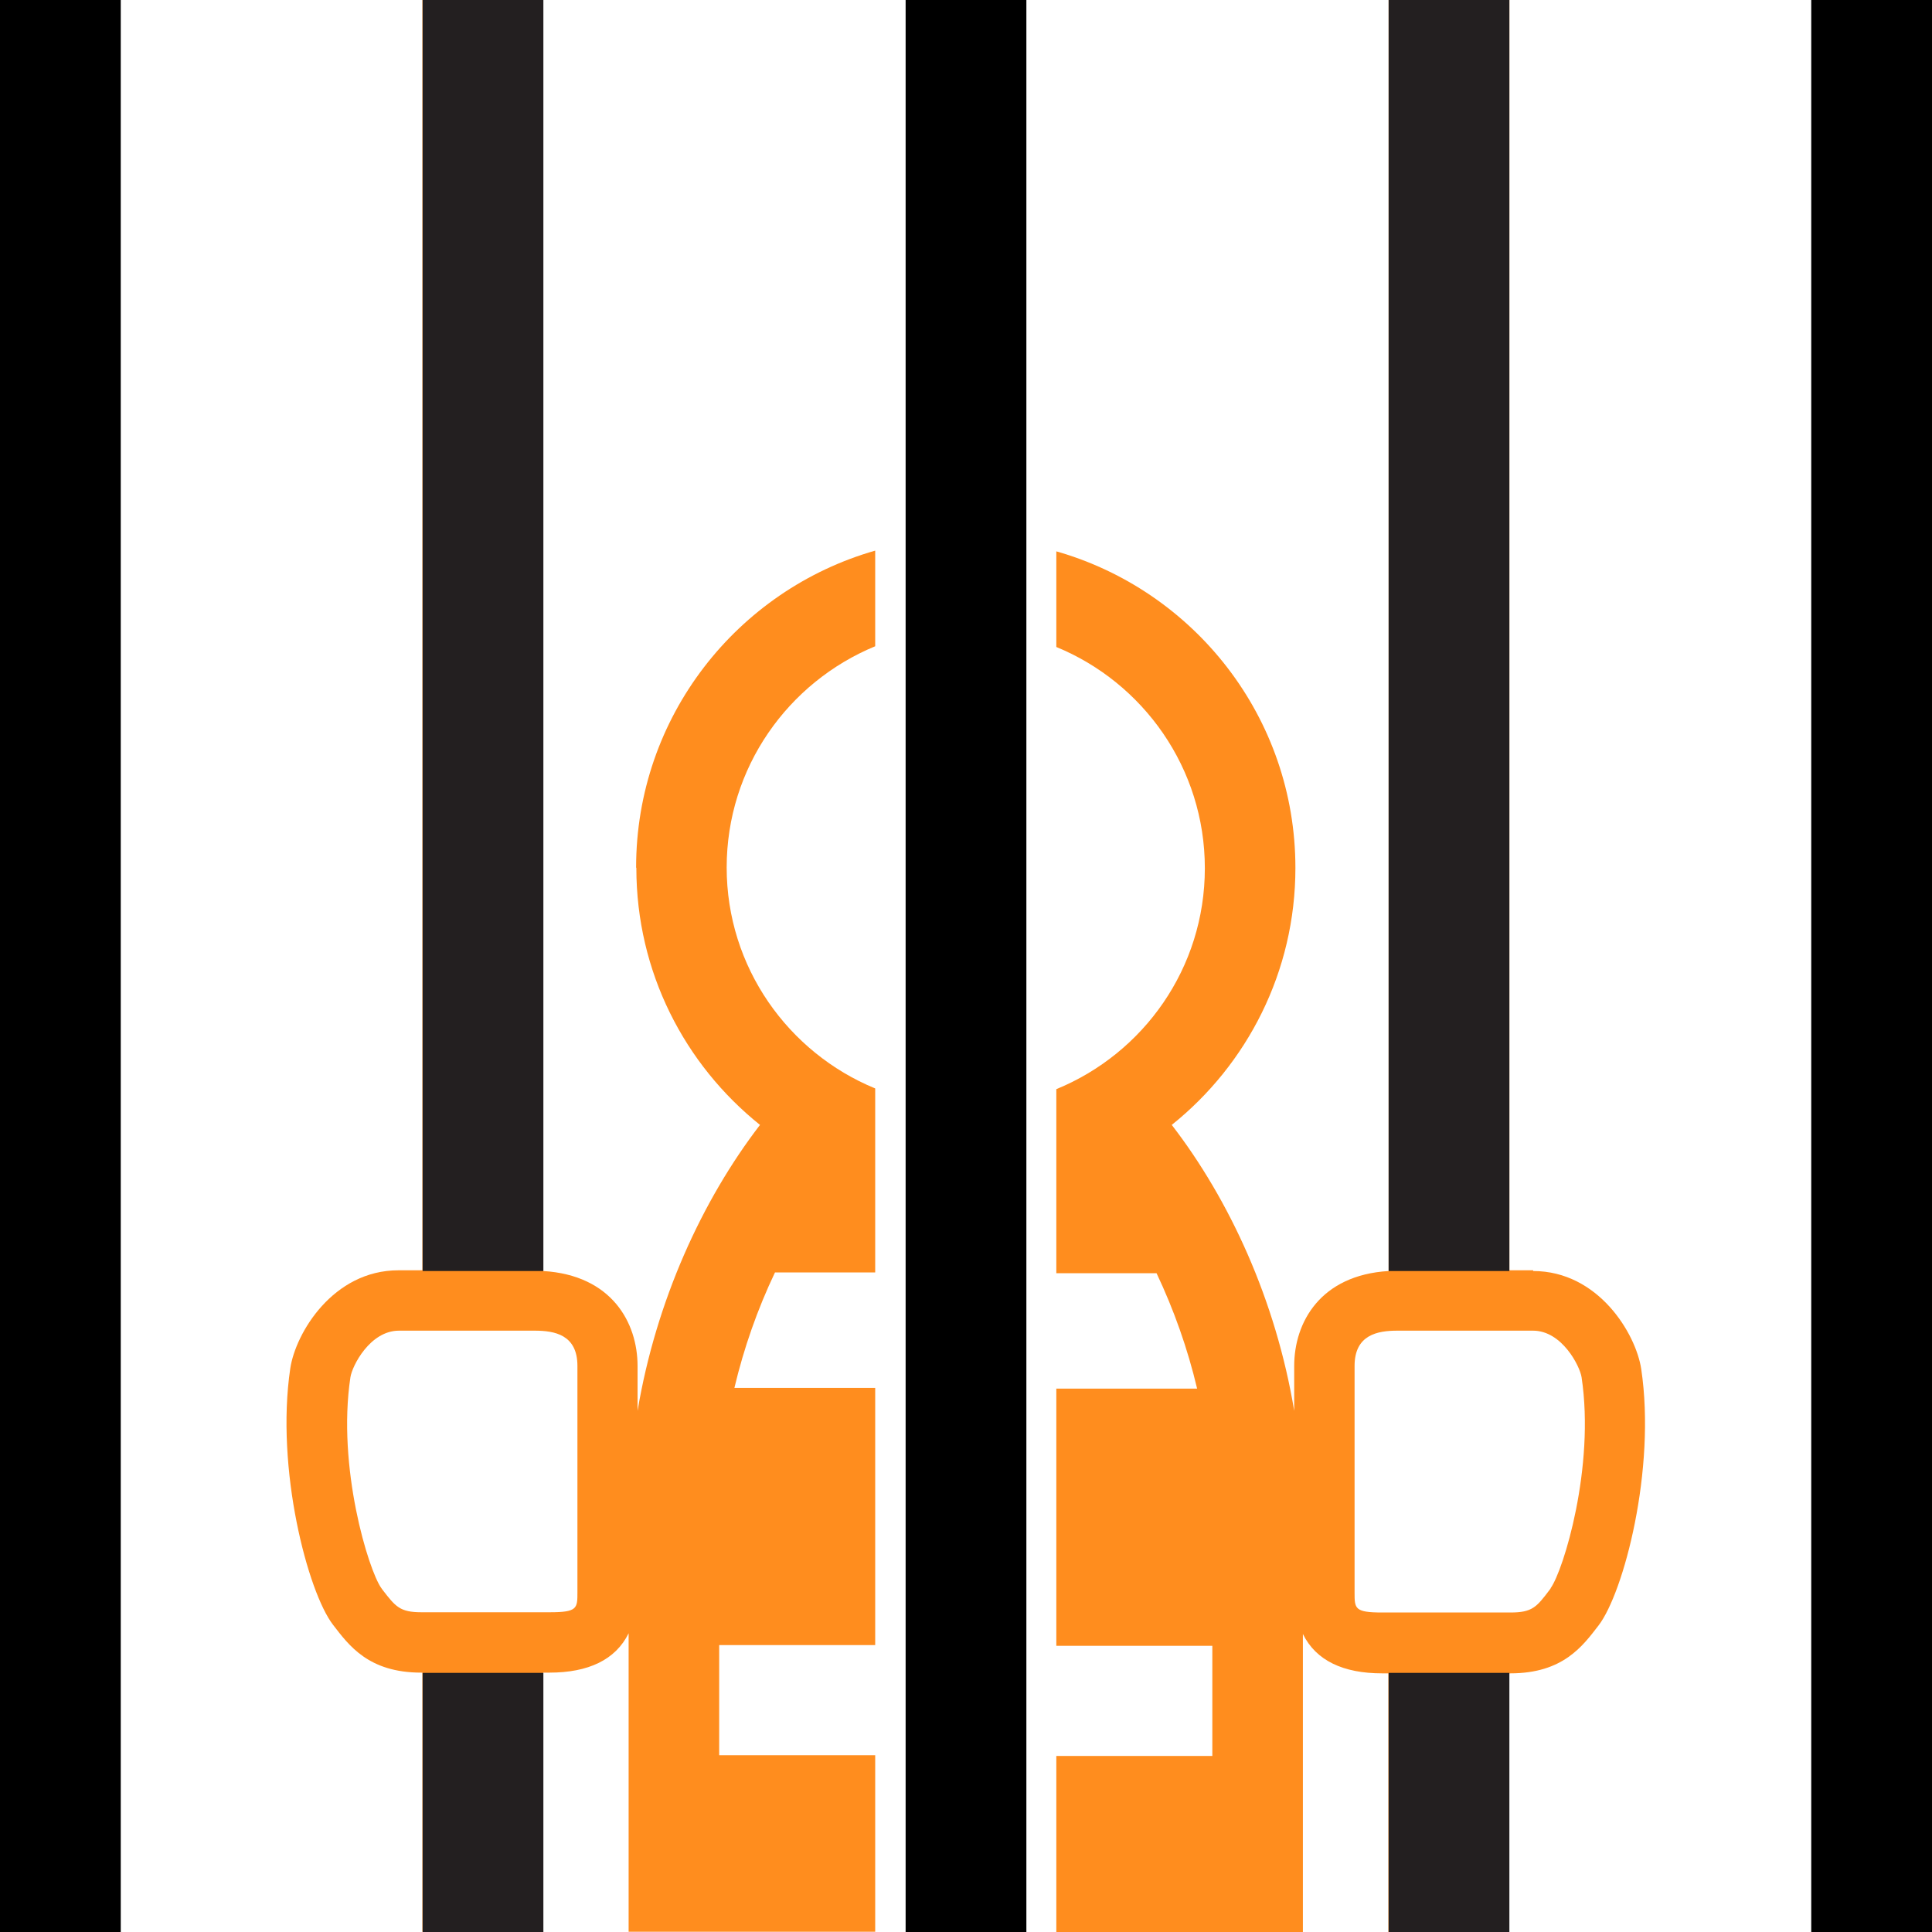
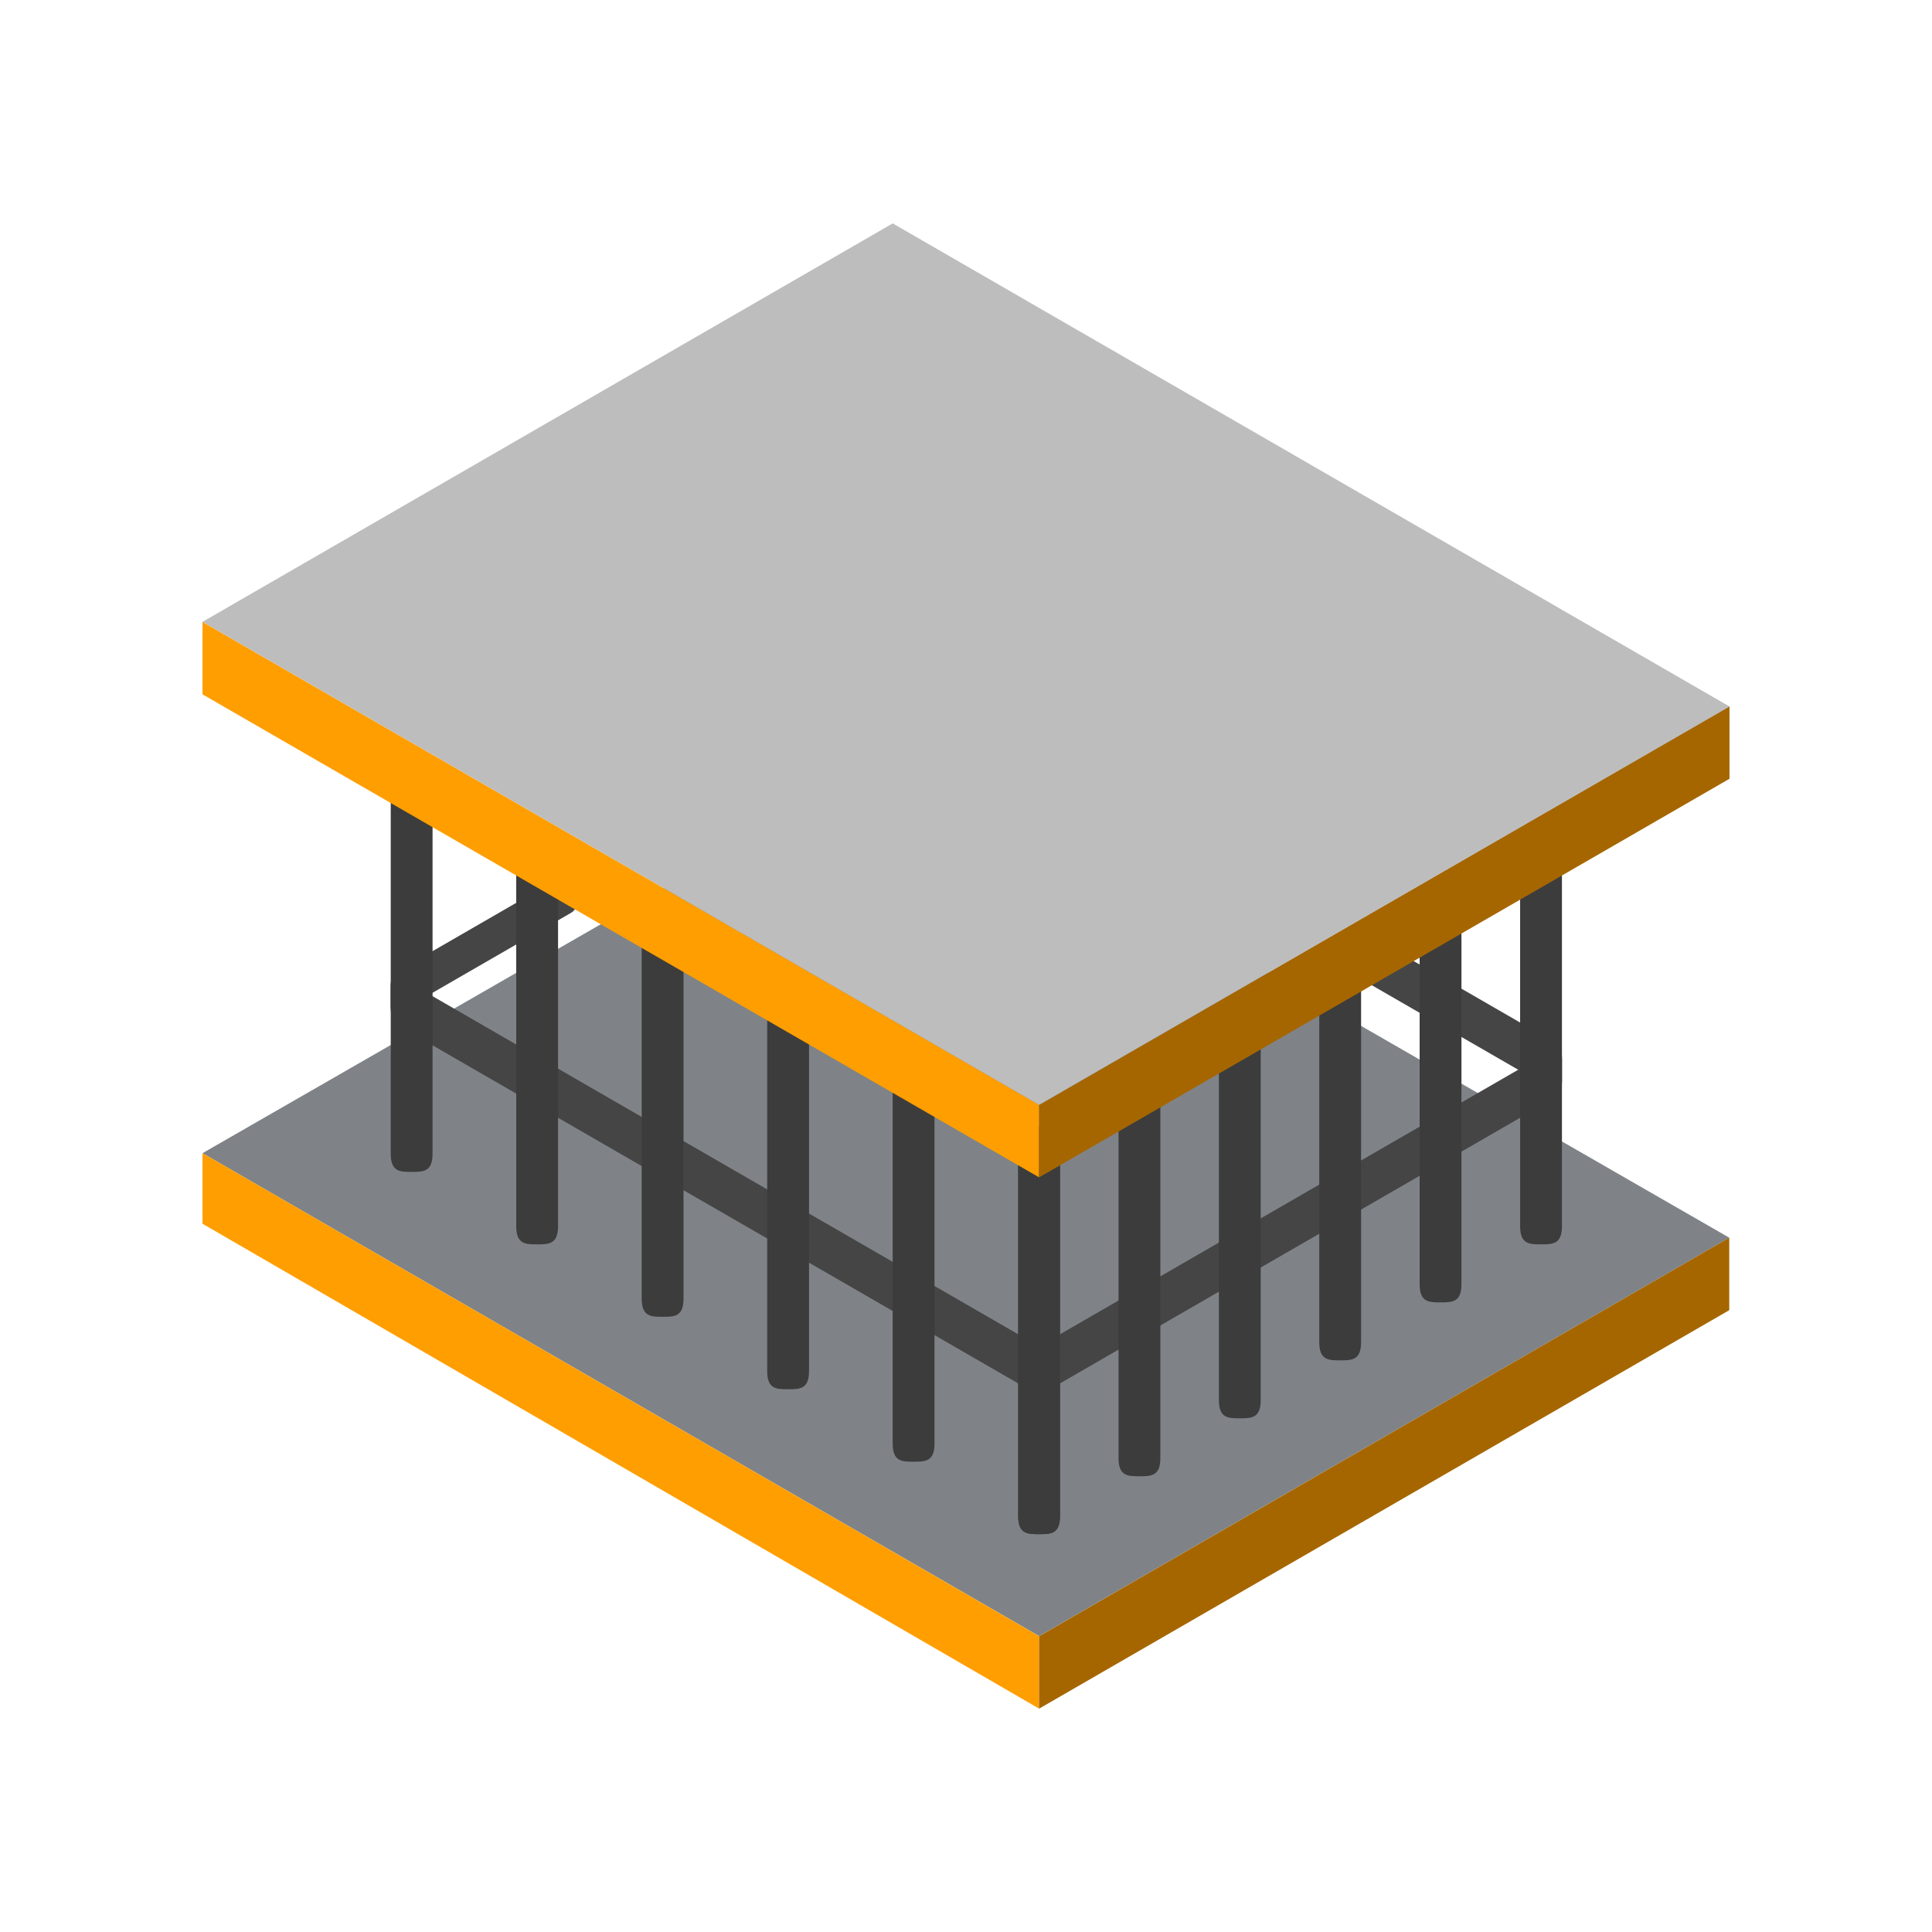
- <svg xmlns="http://www.w3.org/2000/svg" version="1.1" viewBox="0 0 800 800">
-   <defs>
-     <style>
-       .cls-1 {
-         fill: #ff8d1e;
-       }
- 
-       .cls-2 {
-         fill: #231f20;
-       }
-     </style>
-   </defs>
-   <g>
-     <g id="_x32_">
-       <g>
-         <path class="cls-1" d="M634.9,526h-9.9V0h-50v526.3c-28.3,1.7-39.1,21.3-39.1,39.3v18.6c-7.6-45.8-26.8-87.4-50.7-118.4,31.2-25,51.2-63.4,51.2-106.4,0-62.4-41.9-114.8-99-131.1v39.6c36,14.8,61.5,50.2,61.5,91.6s-25.4,76.7-61.5,91.5v76.2h41.5c7.2,15.2,12.9,31.3,16.8,47.8h-58.3v106.5h64.6v45.6h-64.6v73.1h102.1v-123.6c5.4,11,16.7,16.3,32.8,16.3h2.6v107.3h50v-107.3h.5c21.9,0,30-11.4,36.5-19.8,10.4-13.5,23.9-64.6,17.7-106.2-2.2-14.6-17.7-40.6-44.8-40.6ZM642.1,657.7l-.5.7c-5.3,7-7.1,9.3-16.1,9.3h-53.1c-11.5,0-11.5-1.6-11.5-8.3v-93.8c0-12.9,9.5-14.6,17.7-14.6h56.2c12,0,19.4,14.7,20.1,19.3,5.6,37.2-7.5,79.9-12.8,87.3Z" />
-         <rect x="750" width="50" height="800" />
-         <rect width="50" height="800" />
-         <path class="cls-1" d="M263.5,359.4c0,43.1,20,81.4,51.2,106.4-23.9,31.1-43,72.7-50.7,118.4v-18.6c0-17.9-10.7-37.6-39.1-39.3V0h-50v526h-9.9c-27.1,0-42.6,26-44.8,40.6-6.2,41.7,7.3,92.7,17.7,106.2,6.5,8.4,14.6,19.8,36.5,19.8h.5v107.3h50v-107.3h2.6c16.1,0,27.4-5.3,32.8-16.3v123.6h102.1v-73.1h-64.6v-45.6h64.6v-106.5h-58.3c3.9-16.5,9.6-32.7,16.8-47.8h41.5v-76.2c-36-14.8-61.5-50.2-61.5-91.5s25.4-76.7,61.5-91.6v-39.6c-57.1,16.3-99,68.8-99,131.2ZM239.1,659.3c0,6.7,0,8.3-11.5,8.3h-53.1c-8.9,0-10.7-2.3-16.1-9.3l-.5-.7c-5.3-7.4-18.4-50.1-12.8-87.3.7-4.7,8.1-19.3,20.1-19.3h56.2c8.3,0,17.7,1.7,17.7,14.6v93.8Z" />
-         <rect x="375" width="50" height="800" />
-         <rect class="cls-2" x="175" width="50" height="526.3" />
-         <rect class="cls-2" x="175" y="692.7" width="50" height="107.3" />
-         <rect class="cls-2" x="575" y="692.7" width="50" height="107.3" />
-         <rect class="cls-2" x="575" width="50" height="526.3" />
-       </g>
+ <svg xmlns="http://www.w3.org/2000/svg" width="100%" height="100%" viewBox="0 0 800 800" version="1.1" xml:space="preserve" style="fill-rule:evenodd;clip-rule:evenodd;stroke-linejoin:round;stroke-miterlimit:2;">
+   <g transform="matrix(1,0,0,1,-28.73118,-27.5)">
+     <g id="Path_3767" transform="matrix(33.77467,0,0,33.77467,-5615.872,34329.26)">
+       <path d="M169.608,-1001.468L179.865,-995.547L188.326,-1000.432L178.07,-1006.332L169.608,-1001.468Z" style="fill:rgb(127,131,135);fill-rule:nonzero;" />
+     </g>
+     <g id="Path_3763" transform="matrix(33.77467,0,0,33.77467,-5601.18,34327.971)">
+       <path d="M169.173,-1000.565L179.43,-994.62L179.43,-995.508L169.173,-1001.43L169.173,-1000.565Z" style="fill:rgb(255,158,0);fill-rule:nonzero;" />
+     </g>
+     <g id="Path_3764" transform="matrix(33.77467,0,0,33.77467,-5601.18,34327.971)">
+       <path d="M179.43,-995.508L187.891,-1000.394L187.891,-999.505L179.43,-994.62L179.43,-995.508Z" style="fill:rgb(165,102,0);fill-rule:nonzero;" />
+     </g>
+     <g transform="matrix(0.789611,0.455882,-0,1.154701,40.49942,23.38235)">
+       <path d="M530,281.533L530,290.342C530,292.773 527.835,294.747 525.169,294.747L194.831,294.747C192.165,294.747 190,292.773 190,290.342L190,281.533C190,279.102 192.165,277.128 194.831,277.128L525.169,277.128C527.835,277.128 530,279.102 530,281.533Z" style="fill:rgb(69,69,69);" />
+     </g>
+     <g id="Path_3771" transform="matrix(8.660254,0,0,33.77467,452.8447,537.8993)">
+       <path d="M-0.29,-1.294L1.71,-1.294L1.71,3.475C1.71,3.697 1.259,3.697 0.71,3.697C0.161,3.697 -0.29,3.697 -0.29,3.475L-0.29,-1.294Z" style="fill:rgb(60,60,60);fill-rule:nonzero;" />
+     </g>
+     <g id="Path_37711" transform="matrix(8.660254,0,0,33.77467,400.8832,507.8993)">
+       <path d="M-0.29,-1.294L1.71,-1.294L1.71,3.475C1.71,3.697 1.259,3.697 0.71,3.697C0.161,3.697 -0.29,3.697 -0.29,3.475L-0.29,-1.294Z" style="fill:rgb(60,60,60);fill-rule:nonzero;" />
+     </g>
+     <g id="Path_37712" transform="matrix(8.660254,0,0,33.77467,348.9216,477.8993)">
+       <path d="M-0.29,-1.294L1.71,-1.294L1.71,3.475C1.71,3.697 1.259,3.697 0.71,3.697C0.161,3.697 -0.29,3.697 -0.29,3.475L-0.29,-1.294Z" style="fill:rgb(60,60,60);fill-rule:nonzero;" />
+     </g>
+     <g id="Path_37713" transform="matrix(8.660254,0,0,33.77467,296.9601,447.8993)">
+       <path d="M-0.29,-1.294L1.71,-1.294L1.71,3.475C1.71,3.697 1.259,3.697 0.71,3.697C0.161,3.697 -0.29,3.697 -0.29,3.475L-0.29,-1.294Z" style="fill:rgb(60,60,60);fill-rule:nonzero;" />
+     </g>
+     <g transform="matrix(0.866025,0.5,-0,1.154701,-25.98076,15.911)">
+       <path d="M810,38.971L810,47.631C810,50.021 808.06,51.962 805.67,51.962L714.33,51.962C711.94,51.962 710,50.021 710,47.631L710,38.971C710,36.581 711.94,34.641 714.33,34.641L805.67,34.641C808.06,34.641 810,36.581 810,38.971Z" style="fill:rgb(69,69,69);" />
+     </g>
+     <g transform="matrix(0.773237,-0.446429,0,1.154701,49.17787,-28.39286)">
+       <path d="M810,740.526L810,749.336C810,751.767 807.789,753.741 805.067,753.741L534.933,753.741C532.211,753.741 530,751.767 530,749.336L530,740.526C530,738.095 532.211,736.122 534.933,736.122L805.067,736.122C807.789,736.122 810,738.095 810,740.526Z" style="fill:rgb(69,69,69);" />
+     </g>
+     <g id="Path_37714" transform="matrix(8.660254,0,0,33.77467,452.8447,537.8993)">
+       <path d="M1.71,3.475C1.71,3.697 1.259,3.697 0.71,3.697C0.161,3.697 -0.29,3.697 -0.29,3.475L-0.29,-1.294L1.71,-1.294" style="fill:rgb(60,60,60);fill-rule:nonzero;" />
+     </g>
+     <g id="Path_37715" transform="matrix(8.660254,0,0,33.77467,660.6908,417.8993)">
+       <path d="M-0.29,-1.294L1.71,-1.294L1.71,3.475C1.71,3.697 1.259,3.697 0.71,3.697C0.161,3.697 -0.29,3.697 -0.29,3.475L-0.29,-1.294Z" style="fill:rgb(60,60,60);fill-rule:nonzero;" />
+     </g>
+     <g id="Path_37716" transform="matrix(8.660254,0,0,33.77467,619.0826,441.9255)">
+       <path d="M-0.29,-1.294L1.71,-1.294L1.71,3.475C1.71,3.697 1.259,3.697 0.71,3.697C0.161,3.697 -0.29,3.697 -0.29,3.475L-0.29,-1.294Z" style="fill:rgb(60,60,60);fill-rule:nonzero;" />
+     </g>
+     <g id="Path_37717" transform="matrix(8.660254,0,0,33.77467,577.5226,465.9255)">
+       <path d="M-0.29,-1.294L1.71,-1.294L1.71,3.475C1.71,3.697 1.259,3.697 0.71,3.697C0.161,3.697 -0.29,3.697 -0.29,3.475L-0.29,-1.294Z" style="fill:rgb(60,60,60);fill-rule:nonzero;" />
+     </g>
+     <g id="Path_37718" transform="matrix(8.660254,0,0,33.77467,494.4026,513.9255)">
+       <path d="M-0.29,-1.294L1.71,-1.294L1.71,3.475C1.71,3.697 1.259,3.697 0.71,3.697C0.161,3.697 -0.29,3.697 -0.29,3.475L-0.29,-1.294Z" style="fill:rgb(60,60,60);fill-rule:nonzero;" />
+     </g>
+     <g id="Path_37719" transform="matrix(8.660254,0,0,33.77467,535.9626,489.9255)">
+       <path d="M-0.29,-1.294L1.71,-1.294L1.71,3.475C1.71,3.697 1.259,3.697 0.71,3.697C0.161,3.697 -0.29,3.697 -0.29,3.475L-0.29,-1.294Z" style="fill:rgb(60,60,60);fill-rule:nonzero;" />
+     </g>
+     <g transform="matrix(0.866025,-0.5,0,1.154701,25.98076,13.59007)">
+       <path d="M280,447.798L280,455.262C280,457.321 278.328,458.993 276.268,458.993L193.732,458.993C191.672,458.993 190,457.321 190,455.262L190,447.798C190,445.739 191.672,444.066 193.732,444.066L276.268,444.066C278.328,444.066 280,445.739 280,447.798Z" style="fill:rgb(69,69,69);" />
+     </g>
+     <g id="Path_377110" transform="matrix(8.660254,0,0,33.77467,244.9986,417.8993)">
+       <path d="M-0.29,-1.294L1.71,-1.294L1.71,3.475C1.71,3.697 1.259,3.697 0.71,3.697C0.161,3.697 -0.29,3.697 -0.29,3.475L-0.29,-1.294Z" style="fill:rgb(60,60,60);fill-rule:nonzero;" />
+     </g>
+     <g id="Path_377111" transform="matrix(8.660254,0,0,33.77467,193.0371,387.8993)">
+       <path d="M-0.29,-1.294L1.71,-1.294L1.71,3.475C1.71,3.697 1.259,3.697 0.71,3.697C0.161,3.697 -0.29,3.697 -0.29,3.475L-0.29,-1.294Z" style="fill:rgb(60,60,60);fill-rule:nonzero;" />
+     </g>
+     <g id="Path_37631" transform="matrix(33.77467,0,0,33.77467,-5601.18,34108.354)">
+       <path d="M169.173,-1000.553L179.43,-994.631L179.43,-995.52L169.173,-1001.441L169.173,-1000.553Z" style="fill:rgb(255,158,0);fill-rule:nonzero;" />
+     </g>
+     <g id="Path_37641" transform="matrix(33.77467,0,0,33.77467,-5601.18,34108.354)">
+       <path d="M179.43,-995.52L187.894,-1000.407L187.894,-999.518L179.43,-994.631L179.43,-995.52Z" style="fill:rgb(165,102,0);fill-rule:nonzero;" />
+     </g>
+     <g id="Path_37671" transform="matrix(33.77467,0,0,33.77467,-5615.872,34108.537)">
+       <path d="M169.608,-1001.447L179.865,-995.525L188.329,-1000.409L178.07,-1006.332L169.608,-1001.447Z" style="fill:rgb(189,189,189);fill-rule:nonzero;" />
    </g>
  </g>
</svg>
